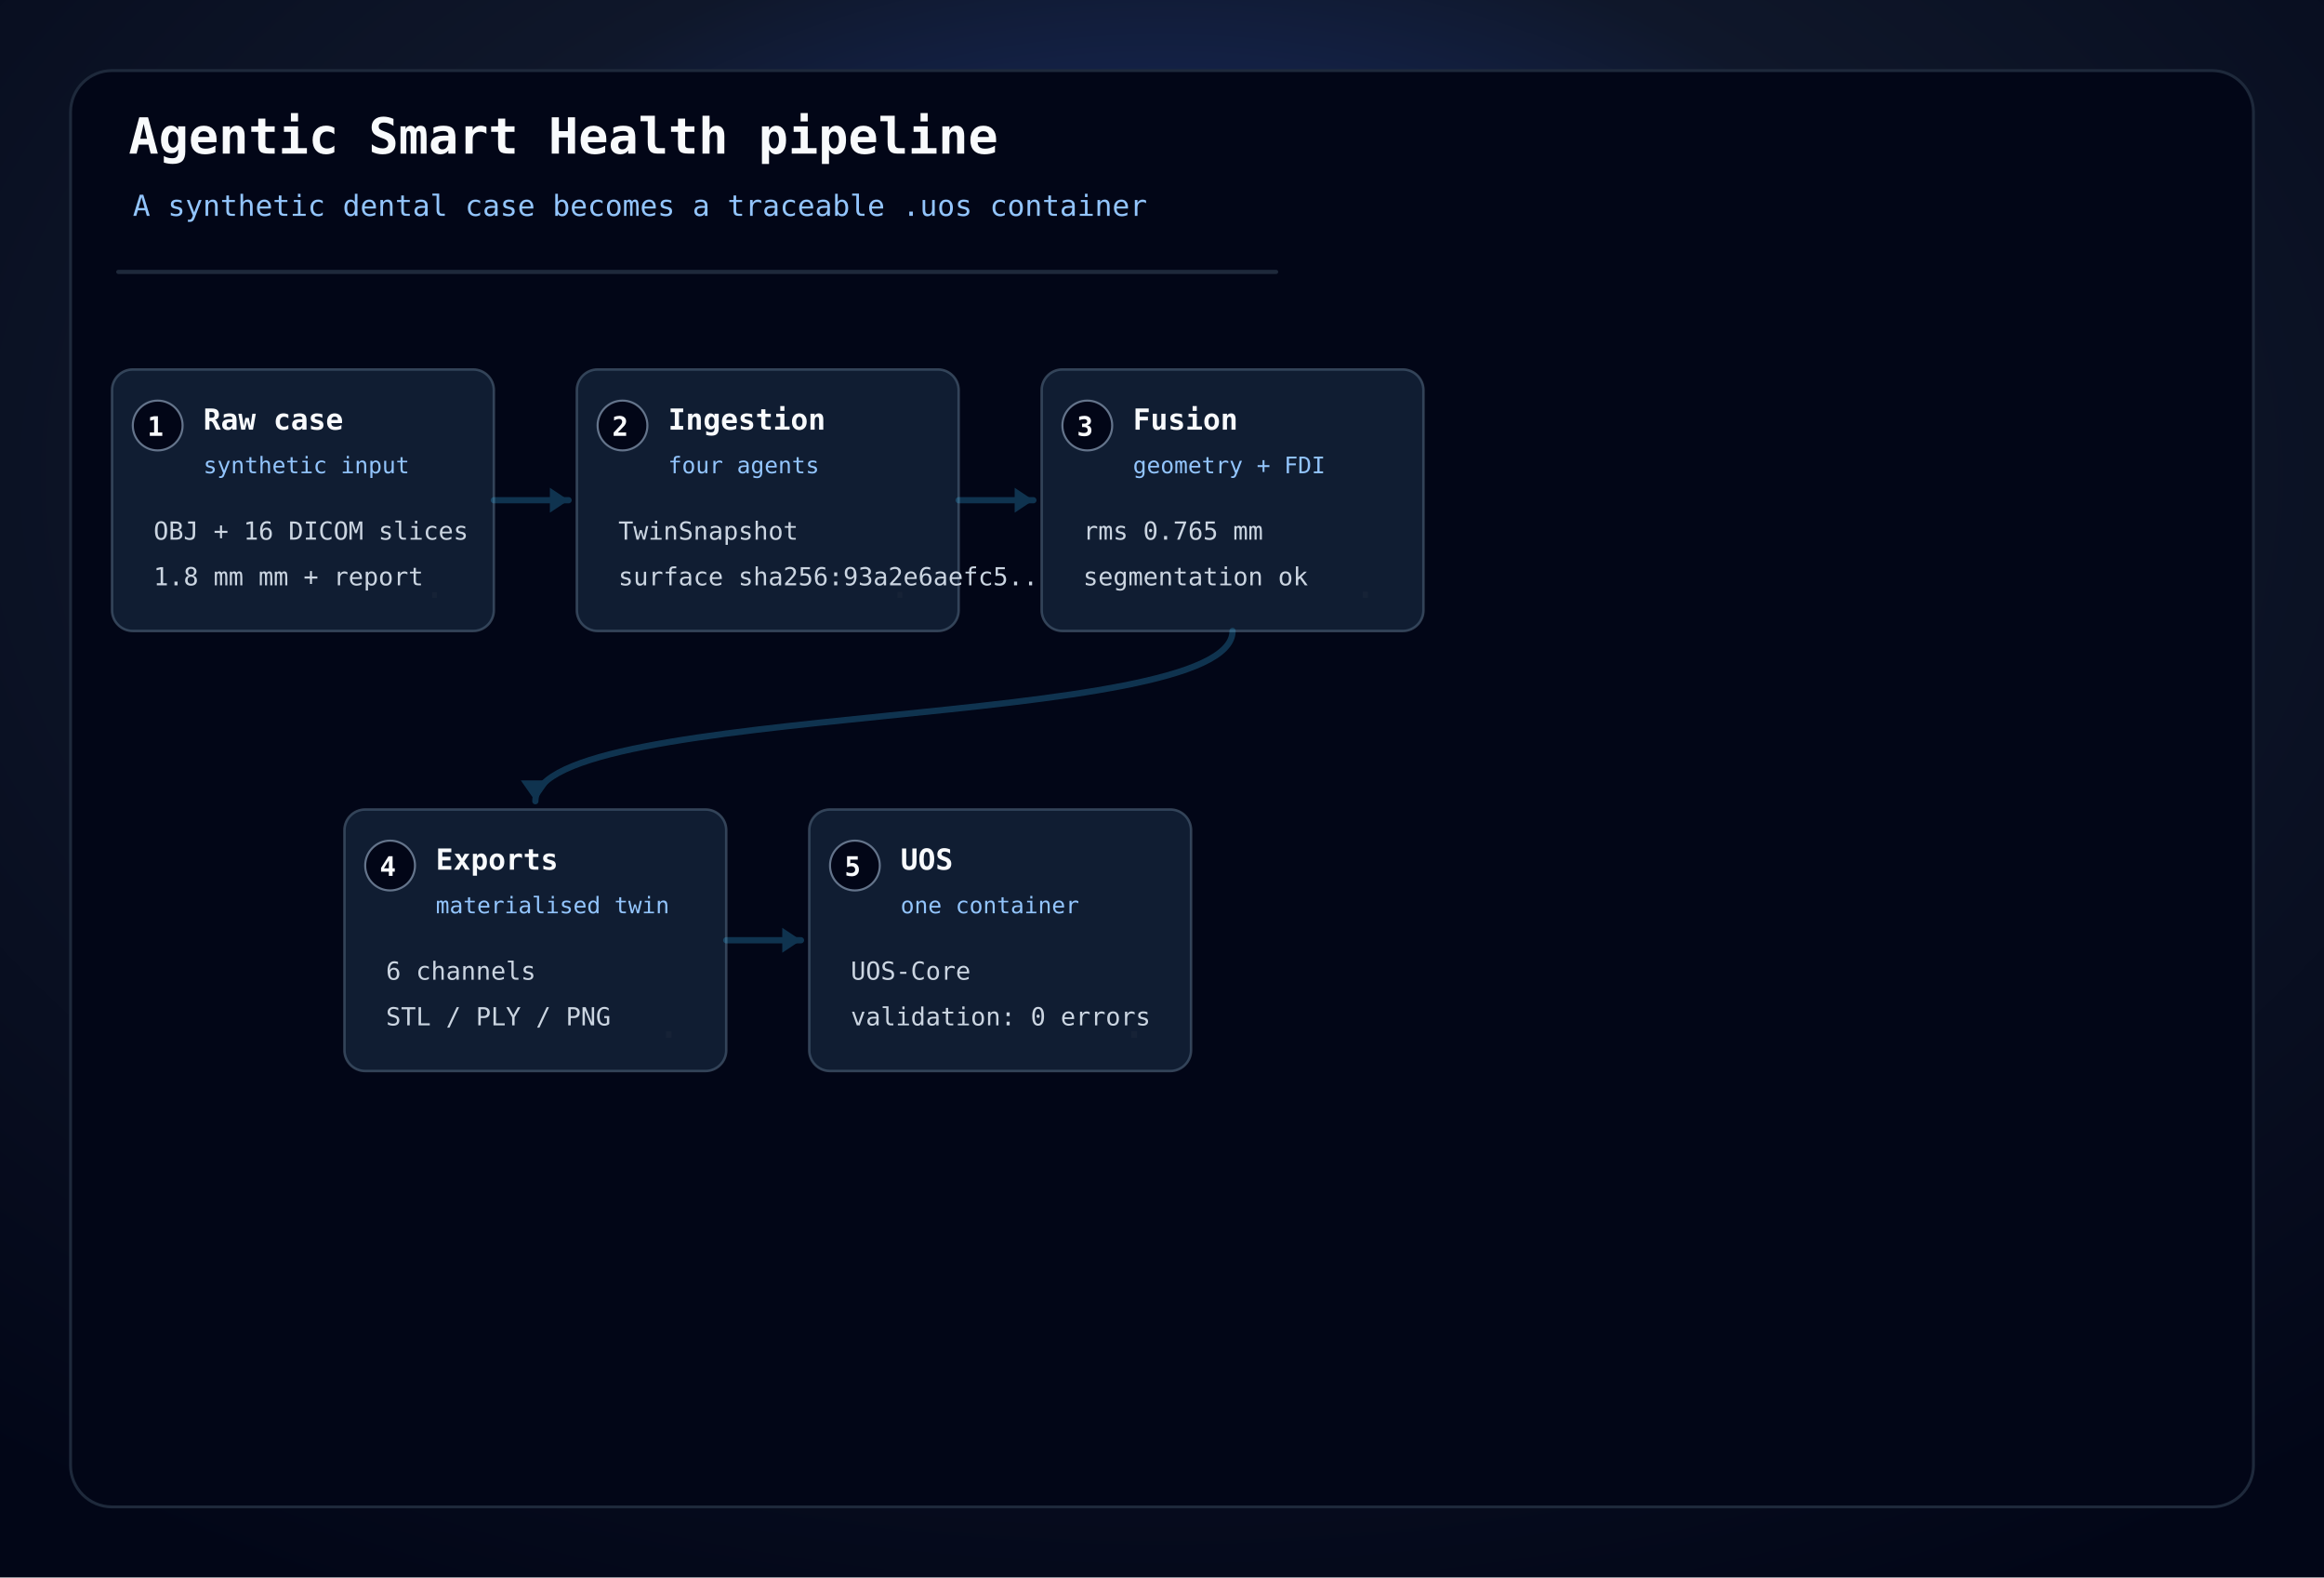
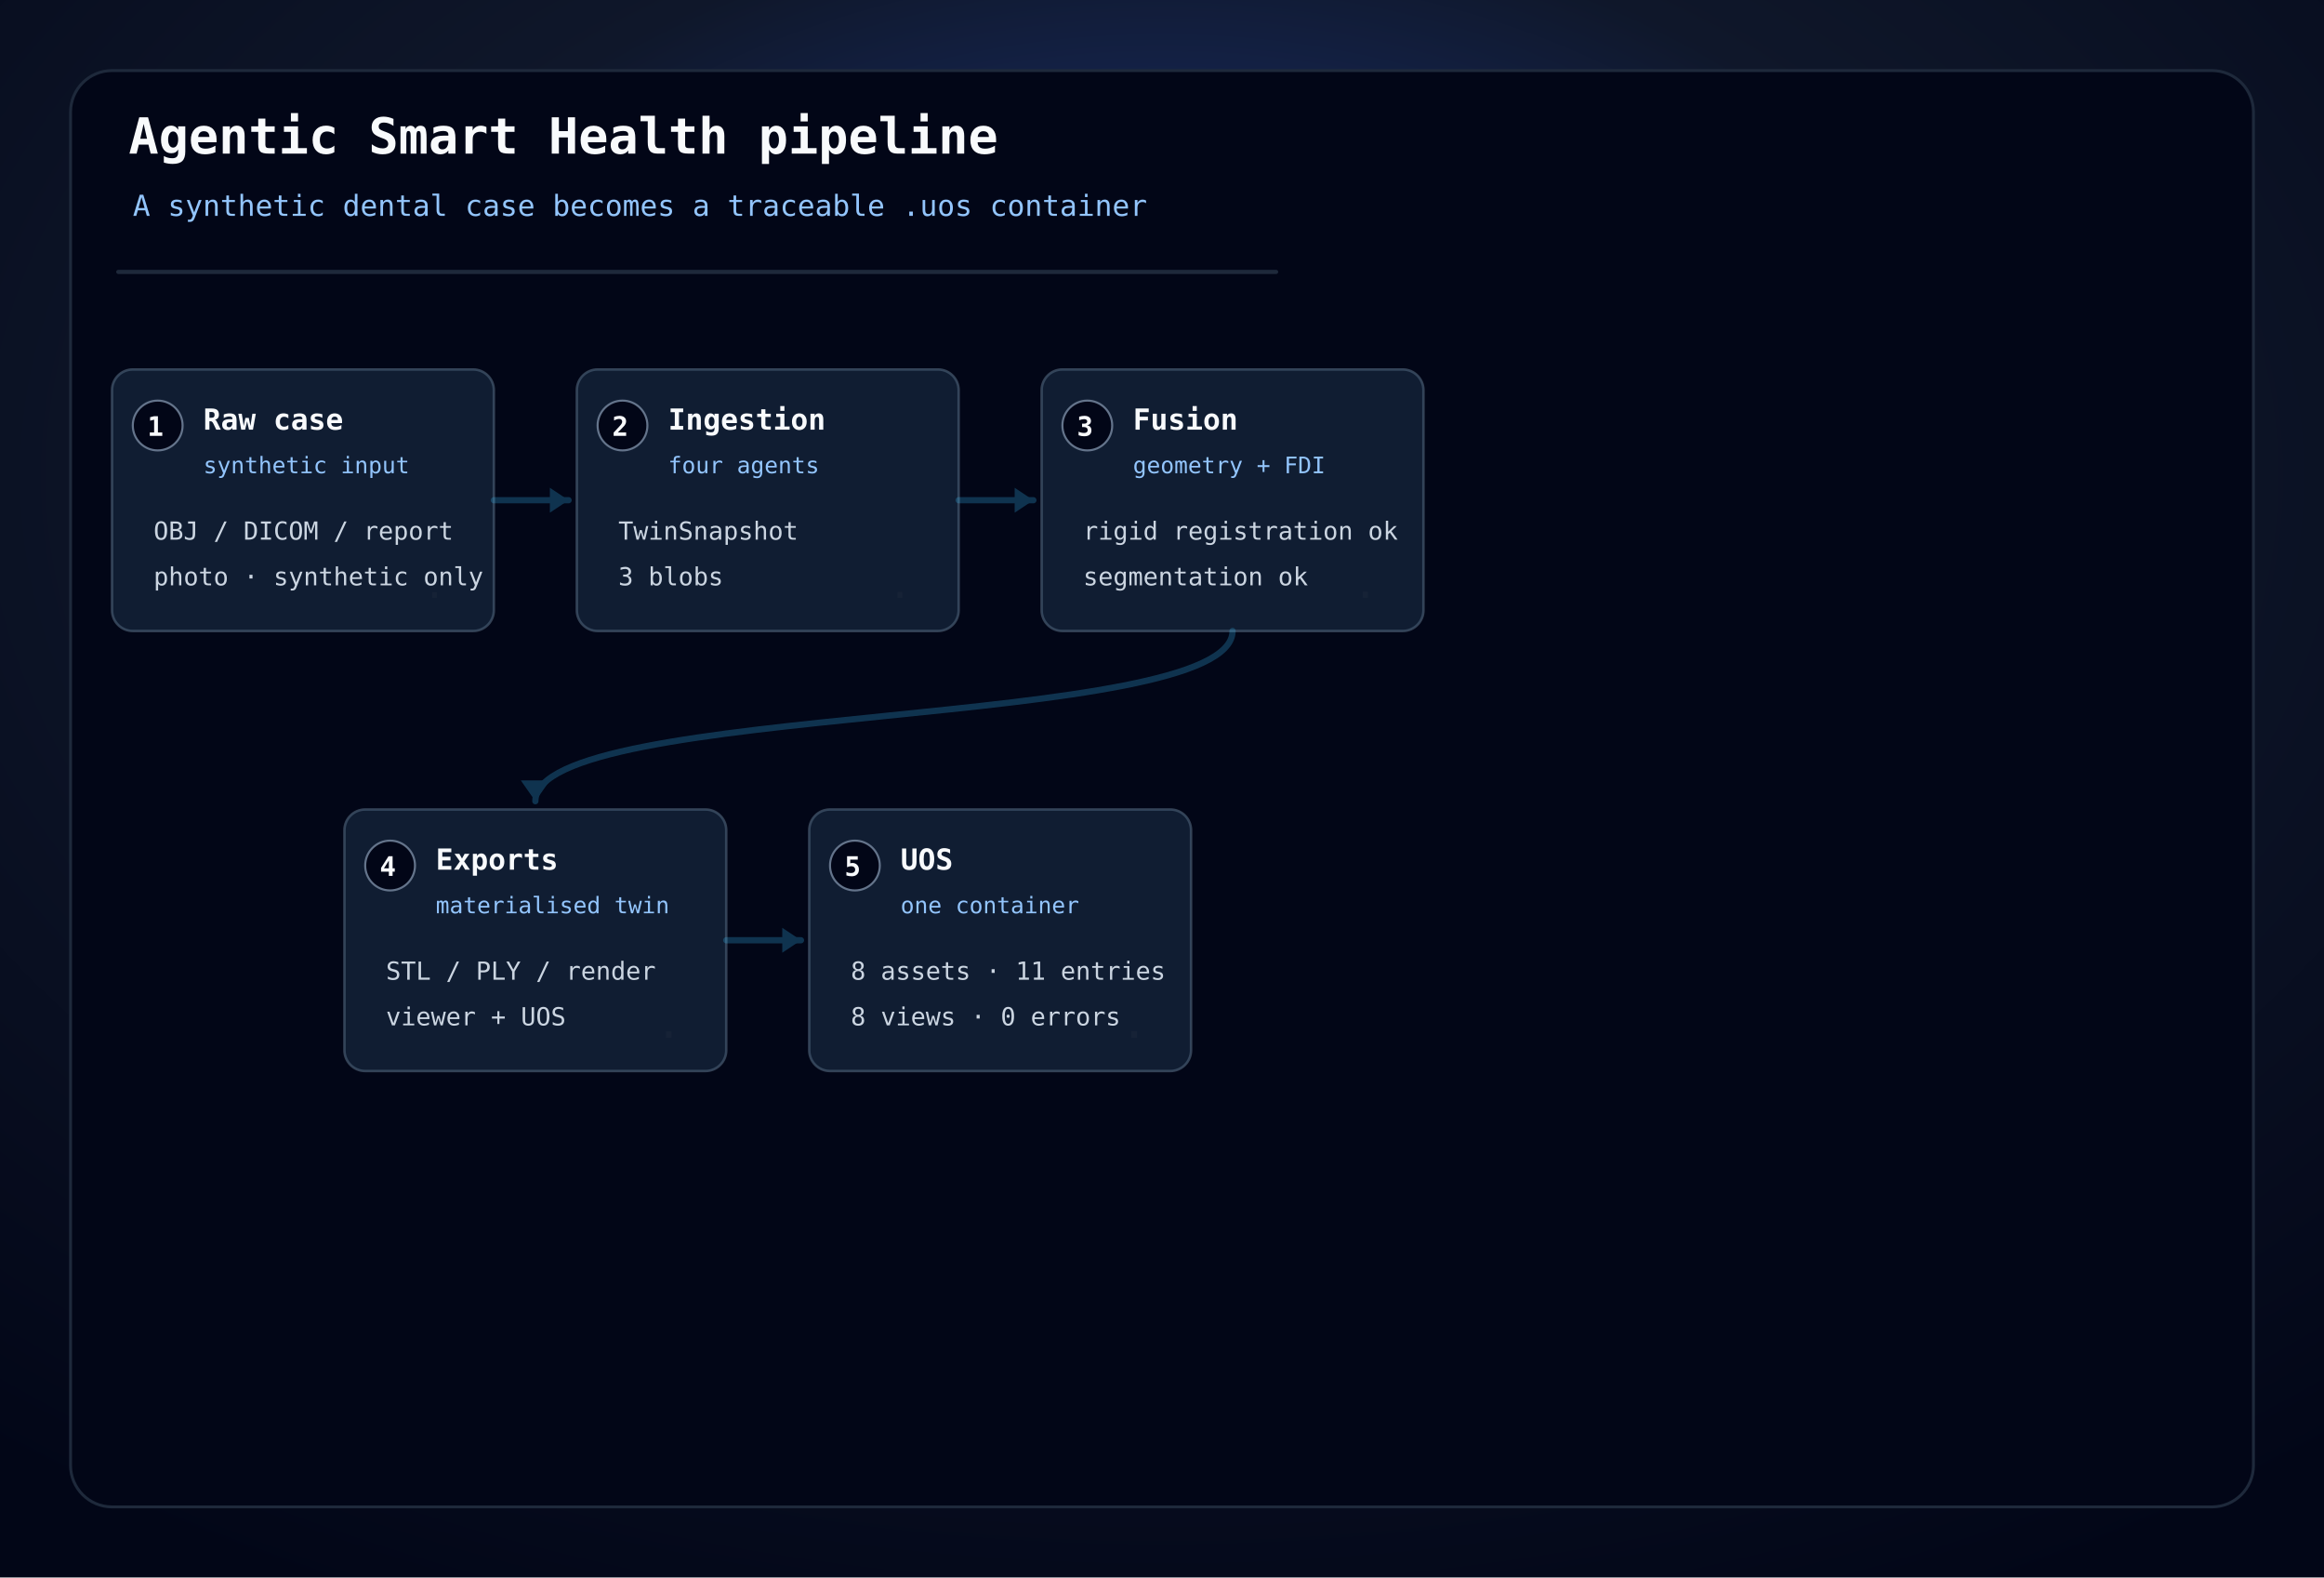
<svg xmlns="http://www.w3.org/2000/svg" viewBox="0 0 1120 760" role="img" aria-labelledby="title desc">
  <defs>
    <radialGradient id="bg" cx="50%" cy="30%" r="80%">
      <stop offset="0%" stop-color="#1e3a8a" />
      <stop offset="45%" stop-color="#0f172a" />
      <stop offset="100%" stop-color="#020617" />
    </radialGradient>
  </defs>
  <rect width="1120" height="760" fill="url(#bg)" />
  <rect x="34" y="34" width="1052" height="692" rx="20" fill="#020617" stroke="#1e293b" stroke-width="1.4" />
  <text x="62" y="74" font-family="ui-monospace, SFMono-Regular, Menlo, Consolas, monospace" font-size="24" font-weight="800" fill="#f8fafc">Agentic Smart Health pipeline</text>
  <text x="64" y="104" font-family="ui-monospace, SFMono-Regular, Menlo, Consolas, monospace" font-size="14" font-weight="500" fill="#93c5fd">A synthetic dental case becomes a traceable .uos container</text>
  <rect x="56" y="130" width="560" height="2" rx="1" fill="#1e293b" />
  <rect x="56" y="130" width="0" height="2" rx="1" fill="#38bdf8">
    <animate attributeName="width" from="0" to="980" dur="20s" repeatCount="indefinite" />
  </rect>
  <g>
    <rect x="54" y="178" width="184" height="126" rx="10" fill="#0f172a" stroke="#334155" stroke-width="1.2" />
    <rect x="54" y="178" width="184" height="126" rx="10" fill="#38bdf8" opacity="0.04">
      <animate attributeName="opacity" values="0.04;0.04;0.82;0.82;0.04;0.04" keyTimes="0;0.005;0.022;0.13;0.95;1" dur="20s" repeatCount="indefinite" />
    </rect>
    <circle cx="76" cy="205" r="12" fill="#020617" stroke="#64748b" />
    <text x="71" y="210" font-family="ui-monospace, SFMono-Regular, Menlo, Consolas, monospace" font-size="13" font-weight="700" fill="#f8fafc">1</text>
    <text x="98" y="207" font-family="ui-monospace, SFMono-Regular, Menlo, Consolas, monospace" font-size="14" font-weight="700" fill="#f8fafc">Raw case</text>
    <text x="98" y="228" font-family="ui-monospace, SFMono-Regular, Menlo, Consolas, monospace" font-size="11" font-weight="500" fill="#93c5fd">synthetic input</text>
-     <text x="74" y="260" font-family="ui-monospace, SFMono-Regular, Menlo, Consolas, monospace" font-size="12" font-weight="500" fill="#cbd5e1">OBJ + 16 DICOM slices</text>
-     <text x="74" y="282" font-family="ui-monospace, SFMono-Regular, Menlo, Consolas, monospace" font-size="12" font-weight="500" fill="#cbd5e1">1.8 mm mm + report</text>
+     <text x="74" y="260" font-family="ui-monospace, SFMono-Regular, Menlo, Consolas, monospace" font-size="12" font-weight="500" fill="#cbd5e1">OBJ / DICOM / report</text>
+     <text x="74" y="282" font-family="ui-monospace, SFMono-Regular, Menlo, Consolas, monospace" font-size="12" font-weight="500" fill="#cbd5e1">photo · synthetic only</text>
    <circle cx="214" cy="205" r="4" fill="#22c55e" opacity="0">
      <animate attributeName="opacity" values="0;0;1;1;0" begin="0.4s" dur="2.0s" repeatCount="indefinite" />
    </circle>
    <text x="204" y="288" font-family="ui-monospace, SFMono-Regular, Menlo,       Consolas, monospace" font-size="18" fill="#1e293b" opacity="0.42">.</text>
  </g>
  <g>
    <rect x="278" y="178" width="184" height="126" rx="10" fill="#0f172a" stroke="#334155" stroke-width="1.2" />
    <rect x="278" y="178" width="184" height="126" rx="10" fill="#38bdf8" opacity="0.04">
      <animate attributeName="opacity" values="0.04;0.04;0.82;0.82;0.04;0.04" keyTimes="0;0.18;0.198;0.305;0.95;1" dur="20s" repeatCount="indefinite" />
    </rect>
    <circle cx="300" cy="205" r="12" fill="#020617" stroke="#64748b" />
    <text x="295" y="210" font-family="ui-monospace, SFMono-Regular, Menlo, Consolas, monospace" font-size="13" font-weight="700" fill="#f8fafc">2</text>
    <text x="322" y="207" font-family="ui-monospace, SFMono-Regular, Menlo, Consolas, monospace" font-size="14" font-weight="700" fill="#f8fafc">Ingestion</text>
    <text x="322" y="228" font-family="ui-monospace, SFMono-Regular, Menlo, Consolas, monospace" font-size="11" font-weight="500" fill="#93c5fd">four agents</text>
    <text x="298" y="260" font-family="ui-monospace, SFMono-Regular, Menlo, Consolas, monospace" font-size="12" font-weight="500" fill="#cbd5e1">TwinSnapshot</text>
-     <text x="298" y="282" font-family="ui-monospace, SFMono-Regular, Menlo, Consolas, monospace" font-size="12" font-weight="500" fill="#cbd5e1">surface sha256:93a2e6aefc5...</text>
+     <text x="298" y="282" font-family="ui-monospace, SFMono-Regular, Menlo, Consolas, monospace" font-size="12" font-weight="500" fill="#cbd5e1">3 blobs</text>
    <circle cx="438" cy="205" r="4" fill="#22c55e" opacity="0">
      <animate attributeName="opacity" values="0;0;1;1;0" begin="3.9s" dur="2.0s" repeatCount="indefinite" />
    </circle>
    <text x="428" y="288" font-family="ui-monospace, SFMono-Regular, Menlo,       Consolas, monospace" font-size="19" fill="#1e293b" opacity="0.42">.</text>
  </g>
  <g>
    <rect x="502" y="178" width="184" height="126" rx="10" fill="#0f172a" stroke="#334155" stroke-width="1.2" />
    <rect x="502" y="178" width="184" height="126" rx="10" fill="#38bdf8" opacity="0.04">
      <animate attributeName="opacity" values="0.04;0.04;0.82;0.82;0.04;0.04" keyTimes="0;0.355;0.372;0.48;0.95;1" dur="20s" repeatCount="indefinite" />
    </rect>
    <circle cx="524" cy="205" r="12" fill="#020617" stroke="#64748b" />
    <text x="519" y="210" font-family="ui-monospace, SFMono-Regular, Menlo, Consolas, monospace" font-size="13" font-weight="700" fill="#f8fafc">3</text>
    <text x="546" y="207" font-family="ui-monospace, SFMono-Regular, Menlo, Consolas, monospace" font-size="14" font-weight="700" fill="#f8fafc">Fusion</text>
    <text x="546" y="228" font-family="ui-monospace, SFMono-Regular, Menlo, Consolas, monospace" font-size="11" font-weight="500" fill="#93c5fd">geometry + FDI</text>
-     <text x="522" y="260" font-family="ui-monospace, SFMono-Regular, Menlo, Consolas, monospace" font-size="12" font-weight="500" fill="#cbd5e1">rms 0.765 mm</text>
+     <text x="522" y="260" font-family="ui-monospace, SFMono-Regular, Menlo, Consolas, monospace" font-size="12" font-weight="500" fill="#cbd5e1">rigid registration ok</text>
    <text x="522" y="282" font-family="ui-monospace, SFMono-Regular, Menlo, Consolas, monospace" font-size="12" font-weight="500" fill="#cbd5e1">segmentation ok</text>
    <circle cx="662" cy="205" r="4" fill="#22c55e" opacity="0">
      <animate attributeName="opacity" values="0;0;1;1;0" begin="7.4s" dur="2.0s" repeatCount="indefinite" />
    </circle>
    <text x="652" y="288" font-family="ui-monospace, SFMono-Regular, Menlo,       Consolas, monospace" font-size="20" fill="#1e293b" opacity="0.42">.</text>
  </g>
  <g>
    <rect x="166" y="390" width="184" height="126" rx="10" fill="#0f172a" stroke="#334155" stroke-width="1.2" />
    <rect x="166" y="390" width="184" height="126" rx="10" fill="#38bdf8" opacity="0.04">
      <animate attributeName="opacity" values="0.04;0.04;0.82;0.82;0.04;0.04" keyTimes="0;0.53;0.547;0.655;0.95;1" dur="20s" repeatCount="indefinite" />
    </rect>
    <circle cx="188" cy="417" r="12" fill="#020617" stroke="#64748b" />
    <text x="183" y="422" font-family="ui-monospace, SFMono-Regular, Menlo, Consolas, monospace" font-size="13" font-weight="700" fill="#f8fafc">4</text>
    <text x="210" y="419" font-family="ui-monospace, SFMono-Regular, Menlo, Consolas, monospace" font-size="14" font-weight="700" fill="#f8fafc">Exports</text>
    <text x="210" y="440" font-family="ui-monospace, SFMono-Regular, Menlo, Consolas, monospace" font-size="11" font-weight="500" fill="#93c5fd">materialised twin</text>
-     <text x="186" y="472" font-family="ui-monospace, SFMono-Regular, Menlo, Consolas, monospace" font-size="12" font-weight="500" fill="#cbd5e1">6 channels</text>
-     <text x="186" y="494" font-family="ui-monospace, SFMono-Regular, Menlo, Consolas, monospace" font-size="12" font-weight="500" fill="#cbd5e1">STL / PLY / PNG</text>
+     <text x="186" y="472" font-family="ui-monospace, SFMono-Regular, Menlo, Consolas, monospace" font-size="12" font-weight="500" fill="#cbd5e1">STL / PLY / render</text>
+     <text x="186" y="494" font-family="ui-monospace, SFMono-Regular, Menlo, Consolas, monospace" font-size="12" font-weight="500" fill="#cbd5e1">viewer + UOS</text>
    <circle cx="326" cy="417" r="4" fill="#22c55e" opacity="0">
      <animate attributeName="opacity" values="0;0;1;1;0" begin="10.9s" dur="2.0s" repeatCount="indefinite" />
    </circle>
    <text x="316" y="500" font-family="ui-monospace, SFMono-Regular, Menlo,       Consolas, monospace" font-size="21" fill="#1e293b" opacity="0.42">.</text>
  </g>
  <g>
    <rect x="390" y="390" width="184" height="126" rx="10" fill="#0f172a" stroke="#334155" stroke-width="1.2" />
    <rect x="390" y="390" width="184" height="126" rx="10" fill="#38bdf8" opacity="0.04">
      <animate attributeName="opacity" values="0.04;0.04;0.82;0.82;0.04;0.04" keyTimes="0;0.705;0.723;0.83;0.95;1" dur="20s" repeatCount="indefinite" />
    </rect>
    <circle cx="412" cy="417" r="12" fill="#020617" stroke="#64748b" />
    <text x="407" y="422" font-family="ui-monospace, SFMono-Regular, Menlo, Consolas, monospace" font-size="13" font-weight="700" fill="#f8fafc">5</text>
    <text x="434" y="419" font-family="ui-monospace, SFMono-Regular, Menlo, Consolas, monospace" font-size="14" font-weight="700" fill="#f8fafc">UOS</text>
    <text x="434" y="440" font-family="ui-monospace, SFMono-Regular, Menlo, Consolas, monospace" font-size="11" font-weight="500" fill="#93c5fd">one container</text>
-     <text x="410" y="472" font-family="ui-monospace, SFMono-Regular, Menlo, Consolas, monospace" font-size="12" font-weight="500" fill="#cbd5e1">UOS-Core</text>
-     <text x="410" y="494" font-family="ui-monospace, SFMono-Regular, Menlo, Consolas, monospace" font-size="12" font-weight="500" fill="#cbd5e1">validation: 0 errors</text>
+     <text x="410" y="472" font-family="ui-monospace, SFMono-Regular, Menlo, Consolas, monospace" font-size="12" font-weight="500" fill="#cbd5e1">8 assets · 11 entries</text>
+     <text x="410" y="494" font-family="ui-monospace, SFMono-Regular, Menlo, Consolas, monospace" font-size="12" font-weight="500" fill="#cbd5e1">8 views · 0 errors</text>
    <circle cx="550" cy="417" r="4" fill="#22c55e" opacity="0">
      <animate attributeName="opacity" values="0;0;1;1;0" begin="14.4s" dur="2.0s" repeatCount="indefinite" />
    </circle>
    <text x="540" y="500" font-family="ui-monospace, SFMono-Regular, Menlo,       Consolas, monospace" font-size="22" fill="#1e293b" opacity="0.42">.</text>
  </g>
  <g opacity="0.25">
    <animate attributeName="opacity" values="0.04;0.04;0.82;0.82;0.04;0.04" keyTimes="0;0.18;0.198;0.305;0.95;1" dur="20s" repeatCount="indefinite" />
    <line x1="238" y1="241" x2="274" y2="241" stroke="#38bdf8" stroke-width="3" stroke-linecap="round" />
    <path d="M 274 241 l -9 -6 v 12 z" fill="#38bdf8" />
  </g>
  <g opacity="0.25">
    <animate attributeName="opacity" values="0.04;0.04;0.82;0.82;0.04;0.04" keyTimes="0;0.355;0.372;0.48;0.95;1" dur="20s" repeatCount="indefinite" />
    <line x1="462" y1="241" x2="498" y2="241" stroke="#38bdf8" stroke-width="3" stroke-linecap="round" />
    <path d="M 498 241 l -9 -6 v 12 z" fill="#38bdf8" />
  </g>
  <g opacity="0.25">
    <animate attributeName="opacity" values="0.04;0.04;0.82;0.82;0.04;0.04" keyTimes="0;0.53;0.547;0.655;0.95;1" dur="20s" repeatCount="indefinite" />
    <path d="M 594 304 C 594 352 258 338 258 386" fill="none" stroke="#38bdf8" stroke-width="3" stroke-linecap="round" />
    <path d="M 258 386 l -7 -10 h 14 z" fill="#38bdf8" />
  </g>
  <g opacity="0.25">
    <animate attributeName="opacity" values="0.04;0.04;0.82;0.82;0.04;0.04" keyTimes="0;0.705;0.723;0.83;0.95;1" dur="20s" repeatCount="indefinite" />
    <line x1="350" y1="453" x2="386" y2="453" stroke="#38bdf8" stroke-width="3" stroke-linecap="round" />
    <path d="M 386 453 l -9 -6 v 12 z" fill="#38bdf8" />
  </g>
  <g opacity="0">
    <animate attributeName="opacity" values="0;0;1;1;0" keyTimes="0;0.715;0.733;0.94;1" dur="20s" repeatCount="indefinite" />
-     <rect x="660" y="162" width="420" height="354" rx="14" fill="#020617" stroke="#38bdf8" stroke-width="1.4" />
-     <rect x="660" y="162" width="420" height="42" rx="14" fill="#0f172a" />
-     <circle cx="684" cy="183" r="5" fill="#ef4444" />
-     <circle cx="704" cy="183" r="5" fill="#f59e0b" />
-     <circle cx="724" cy="183" r="5" fill="#22c55e" />
-     <text x="748" y="188" font-family="ui-monospace, SFMono-Regular, Menlo, Consolas, monospace" font-size="14" font-weight="700" fill="#e5e7eb">demo-case/04_uos</text>
+     <rect x="700" y="162" width="386" height="500" rx="14" fill="#020617" stroke="#38bdf8" stroke-width="1.4" />
+     <rect x="700" y="162" width="386" height="42" rx="14" fill="#0f172a" />
+     <circle cx="724" cy="183" r="5" fill="#ef4444" />
+     <circle cx="744" cy="183" r="5" fill="#f59e0b" />
+     <circle cx="764" cy="183" r="5" fill="#22c55e" />
+     <text x="788" y="188" font-family="ui-monospace, SFMono-Regular, Menlo, Consolas, monospace" font-size="14" font-weight="700" fill="#e5e7eb">demo-case/04_uos/acq-README.uos/</text>
    <g opacity="0">
      <animate attributeName="opacity" values="0;0;1;1;0" keyTimes="0;0.73;0.748;0.94;1" dur="20s" repeatCount="indefinite" />
-       <rect x="690" y="230" width="360" height="34" rx="6" fill="#111827" stroke="#1f2937" />
-       <text x="710" y="252" font-family="ui-monospace, SFMono-Regular, Menlo, Consolas, monospace" font-size="14" font-weight="700" fill="#e5e7eb">acq-README.uos</text>
-       <text x="905" y="252" font-family="ui-monospace, SFMono-Regular, Menlo, Consolas, monospace" font-size="12" font-weight="500" fill="#7dd3fc">745 KB</text>
+       <text x="750" y="238" font-family="ui-monospace, SFMono-Regular, Menlo, Consolas, monospace" font-size="12" font-weight="700" fill="#93c5fd">opened ZIP · 745 KB</text>
    </g>
    <g opacity="0">
      <animate attributeName="opacity" values="0;0;1;1;0" keyTimes="0;0.745;0.762;0.94;1" dur="20s" repeatCount="indefinite" />
-       <rect x="690" y="282" width="360" height="34" rx="6" fill="#111827" stroke="#1f2937" />
-       <text x="710" y="304" font-family="ui-monospace, SFMono-Regular, Menlo, Consolas, monospace" font-size="14" font-weight="700" fill="#e5e7eb">manifest.json</text>
-       <text x="905" y="304" font-family="ui-monospace, SFMono-Regular, Menlo, Consolas, monospace" font-size="12" font-weight="500" fill="#7dd3fc">10.5 KB</text>
+       <rect x="730" y="258" width="326" height="34" rx="6" fill="#111827" stroke="#1f2937" />
+       <text x="750" y="280" font-family="ui-monospace, SFMono-Regular, Menlo, Consolas, monospace" font-size="14" font-weight="700" fill="#e5e7eb">clinical/</text>
+       <text x="925" y="280" font-family="ui-monospace, SFMono-Regular, Menlo, Consolas, monospace" font-size="12" font-weight="500" fill="#7dd3fc">1 entry</text>
    </g>
    <g opacity="0">
-       <animate attributeName="opacity" values="0;0;1;1;0" keyTimes="0;0.76;0.777;0.94;1" dur="20s" repeatCount="indefinite" />
-       <rect x="690" y="334" width="360" height="34" rx="6" fill="#111827" stroke="#1f2937" />
-       <text x="710" y="356" font-family="ui-monospace, SFMono-Regular, Menlo, Consolas, monospace" font-size="14" font-weight="700" fill="#e5e7eb">validation.txt</text>
-       <text x="905" y="356" font-family="ui-monospace, SFMono-Regular, Menlo, Consolas, monospace" font-size="12" font-weight="500" fill="#7dd3fc">0 errors</text>
+       <animate attributeName="opacity" values="0;0;1;1;0" keyTimes="0;0.755;0.772;0.94;1" dur="20s" repeatCount="indefinite" />
+       <rect x="730" y="310" width="326" height="34" rx="6" fill="#111827" stroke="#1f2937" />
+       <text x="750" y="332" font-family="ui-monospace, SFMono-Regular, Menlo, Consolas, monospace" font-size="14" font-weight="700" fill="#e5e7eb">derived/</text>
+       <text x="925" y="332" font-family="ui-monospace, SFMono-Regular, Menlo, Consolas, monospace" font-size="12" font-weight="500" fill="#7dd3fc">2 entries</text>
+     </g>
+     <g opacity="0">
+       <animate attributeName="opacity" values="0;0;1;1;0" keyTimes="0;0.765;0.782;0.94;1" dur="20s" repeatCount="indefinite" />
+       <rect x="730" y="362" width="326" height="34" rx="6" fill="#111827" stroke="#1f2937" />
+       <text x="750" y="384" font-family="ui-monospace, SFMono-Regular, Menlo, Consolas, monospace" font-size="14" font-weight="700" fill="#e5e7eb">manifest.json</text>
+       <text x="925" y="384" font-family="ui-monospace, SFMono-Regular, Menlo, Consolas, monospace" font-size="12" font-weight="500" fill="#7dd3fc">9.5 KB</text>
    </g>
    <g opacity="0">
      <animate attributeName="opacity" values="0;0;1;1;0" keyTimes="0;0.775;0.792;0.94;1" dur="20s" repeatCount="indefinite" />
-       <rect x="690" y="404" width="360" height="70" rx="8" fill="#052e2b" stroke="#0f766e" />
-       <text x="714" y="433" font-family="ui-monospace, SFMono-Regular, Menlo, Consolas, monospace" font-size="15" font-weight="700" fill="#ccfbf1">UOS-Core</text>
-       <text x="714" y="458" font-family="ui-monospace, SFMono-Regular, Menlo, Consolas, monospace" font-size="13" font-weight="500" fill="#99f6e4">8 views · 3 external acquired assets</text>
+       <rect x="730" y="414" width="326" height="34" rx="6" fill="#111827" stroke="#1f2937" />
+       <text x="750" y="436" font-family="ui-monospace, SFMono-Regular, Menlo, Consolas, monospace" font-size="14" font-weight="700" fill="#e5e7eb">provenance/</text>
+       <text x="925" y="436" font-family="ui-monospace, SFMono-Regular, Menlo, Consolas, monospace" font-size="12" font-weight="500" fill="#7dd3fc">1 entry</text>
+     </g>
+     <g opacity="0">
+       <animate attributeName="opacity" values="0;0;1;1;0" keyTimes="0;0.785;0.802;0.94;1" dur="20s" repeatCount="indefinite" />
+       <rect x="730" y="466" width="326" height="34" rx="6" fill="#111827" stroke="#1f2937" />
+       <text x="750" y="488" font-family="ui-monospace, SFMono-Regular, Menlo, Consolas, monospace" font-size="14" font-weight="700" fill="#e5e7eb">scene/</text>
+       <text x="925" y="488" font-family="ui-monospace, SFMono-Regular, Menlo, Consolas, monospace" font-size="12" font-weight="500" fill="#7dd3fc">5 entries</text>
+     </g>
+     <g opacity="0">
+       <animate attributeName="opacity" values="0;0;1;1;0" keyTimes="0;0.795;0.812;0.94;1" dur="20s" repeatCount="indefinite" />
+       <rect x="730" y="518" width="326" height="34" rx="6" fill="#111827" stroke="#1f2937" />
+       <text x="750" y="540" font-family="ui-monospace, SFMono-Regular, Menlo, Consolas, monospace" font-size="14" font-weight="700" fill="#e5e7eb">views.json</text>
+       <text x="925" y="540" font-family="ui-monospace, SFMono-Regular, Menlo, Consolas, monospace" font-size="12" font-weight="500" fill="#7dd3fc">3.2 KB</text>
+     </g>
+     <g opacity="0">
+       <animate attributeName="opacity" values="0;0;1;1;0" keyTimes="0;0.815;0.833;0.94;1" dur="20s" repeatCount="indefinite" />
+       <rect x="730" y="588" width="326" height="48" rx="8" fill="#052e2b" stroke="#0f766e" />
+       <text x="754" y="617" font-family="ui-monospace, SFMono-Regular, Menlo, Consolas, monospace" font-size="13" font-weight="500" fill="#99f6e4">UOS-Core · v0.2 · 3 external refs</text>
    </g>
  </g>
  <g opacity="0">
    <animate attributeName="opacity" values="0;0;1;1;0" keyTimes="0;0.81;0.828;0.94;1" dur="20s" repeatCount="indefinite" />
-     <rect x="166" y="586" width="884" height="58" rx="12" fill="#0f172a" stroke="#334155" />
-     <text x="194" y="621" font-family="ui-monospace, SFMono-Regular, Menlo, Consolas, monospace" font-size="15" font-weight="700" fill="#e0f2fe">Final artifact: one .uos file carrying scene, provenance, relations and validation state</text>
+     <rect x="54" y="682" width="562" height="36" rx="10" fill="#0f172a" stroke="#334155" />
+     <text x="76" y="705" font-family="ui-monospace, SFMono-Regular, Menlo, Consolas, monospace" font-size="14" font-weight="700" fill="#e0f2fe">Final artifact: one .uos file with scene, provenance and views</text>
  </g>
</svg>
